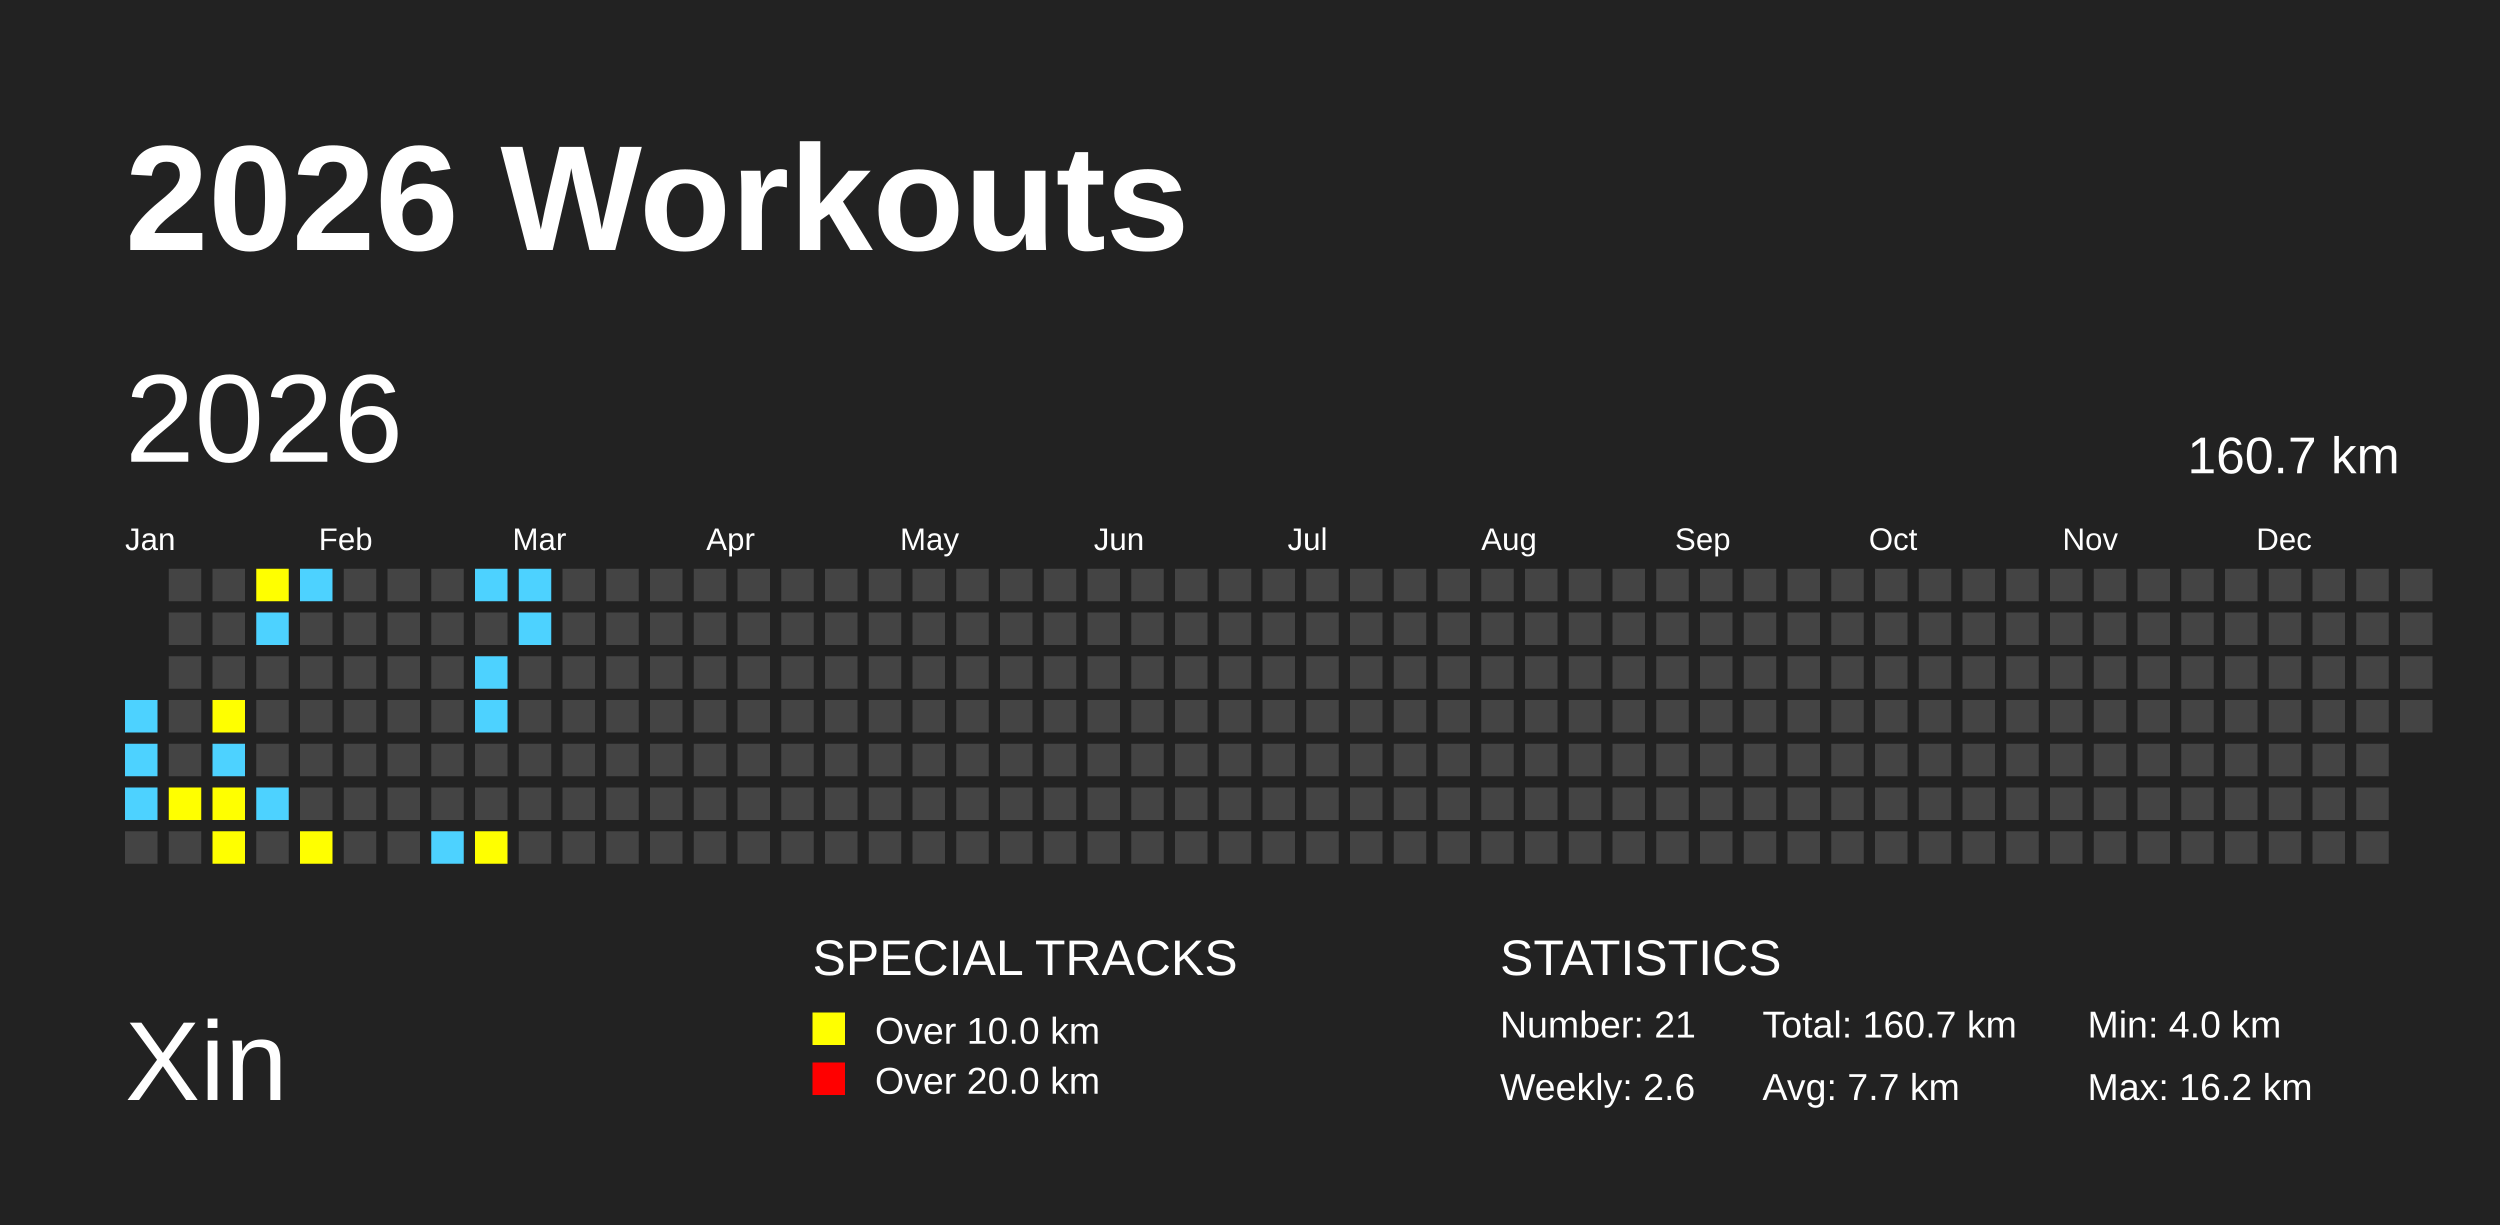
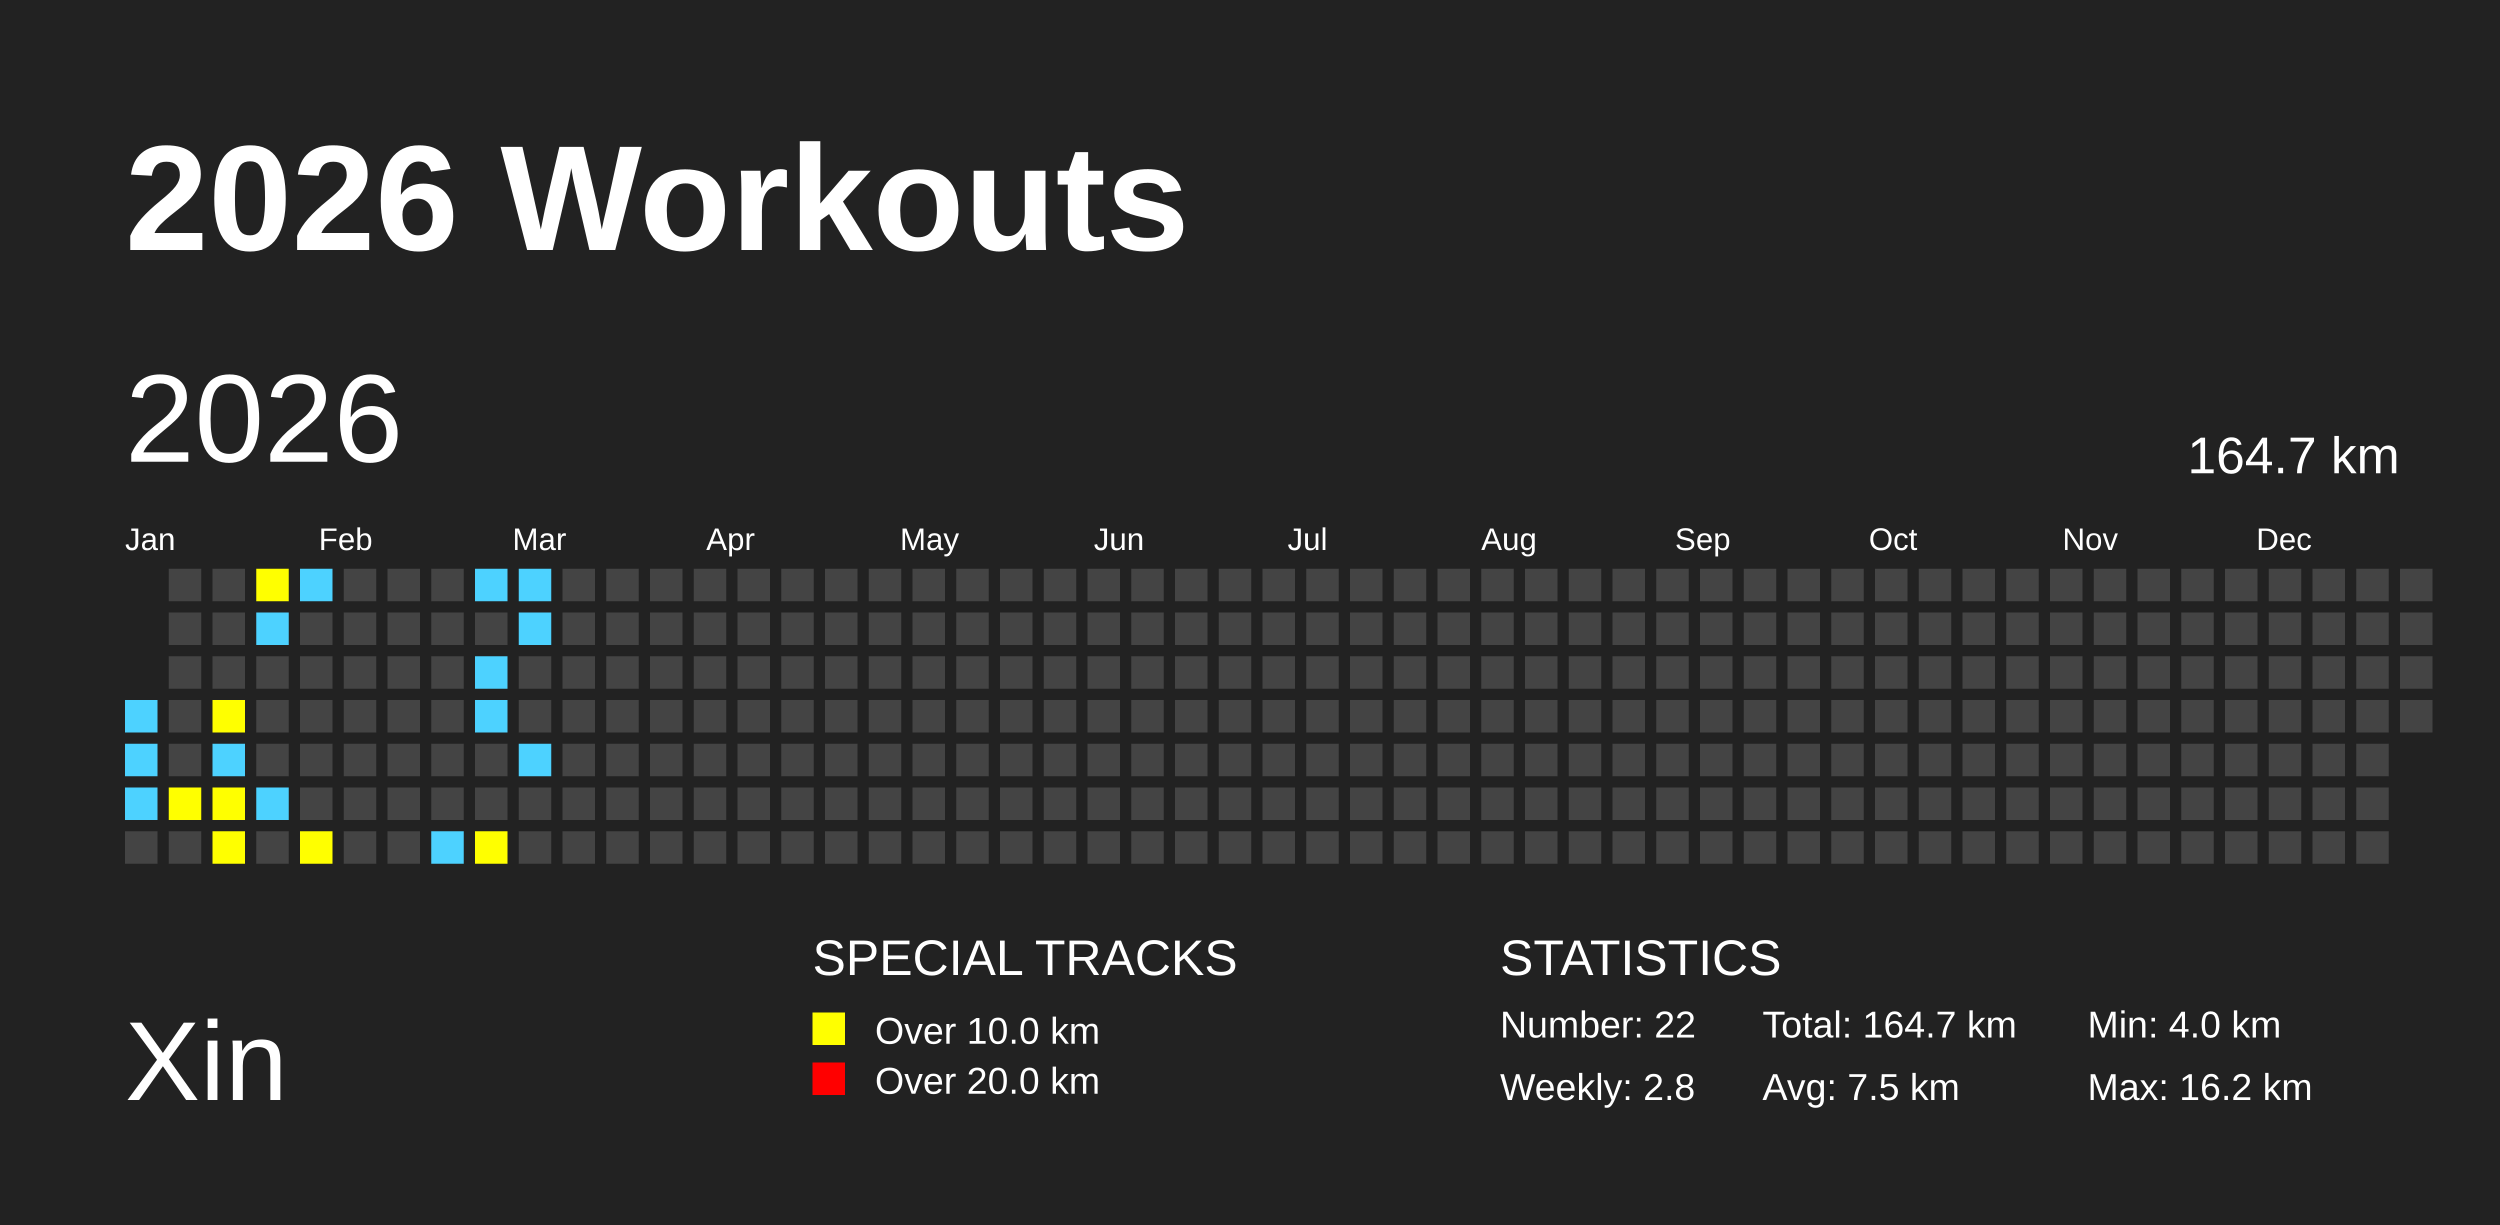
<svg xmlns="http://www.w3.org/2000/svg" baseProfile="full" height="98mm" version="1.1" viewBox="0,0,200,98" width="200mm">
  <defs />
  <rect fill="#222222" height="98" width="200" x="0" y="0" />
  <text fill="#FFFFFF" style="font-size:12px; font-family:Arial; font-weight:bold;" x="10" y="20">2026 Workouts</text>
  <text fill="#FFFFFF" style="font-size:9px; font-family:Arial" x="10" y="88">Xin</text>
  <text fill="#FFFFFF" style="font-size:4px; font-family:Arial" x="65" y="78">SPECIAL TRACKS</text>
  <rect fill="yellow" height="2.6" width="2.6" x="65" y="81" />
  <text fill="#FFFFFF" style="font-size:3px; font-family:Arial" x="70" y="83.5">Over 10.0 km</text>
  <rect fill="red" height="2.6" width="2.6" x="65" y="85" />
  <text fill="#FFFFFF" style="font-size:3px; font-family:Arial" x="70" y="87.5">Over 20.0 km</text>
  <text fill="#FFFFFF" style="font-size:4px; font-family:Arial" x="120" y="78">STATISTICS</text>
-   <text fill="#FFFFFF" style="font-size:3px; font-family:Arial" x="120" y="83">Number: 21</text>
-   <text fill="#FFFFFF" style="font-size:3px; font-family:Arial" x="120" y="88">Weekly: 2.6</text>
-   <text fill="#FFFFFF" style="font-size:3px; font-family:Arial" x="141" y="83">Total: 160.7 km</text>
-   <text fill="#FFFFFF" style="font-size:3px; font-family:Arial" x="141" y="88">Avg: 7.7 km</text>
+   <text fill="#FFFFFF" style="font-size:3px; font-family:Arial" x="120" y="83">Number: 22</text>
+   <text fill="#FFFFFF" style="font-size:3px; font-family:Arial" x="120" y="88">Weekly: 2.8</text>
+   <text fill="#FFFFFF" style="font-size:3px; font-family:Arial" x="141" y="83">Total: 164.7 km</text>
+   <text fill="#FFFFFF" style="font-size:3px; font-family:Arial" x="141" y="88">Avg: 7.5 km</text>
  <text fill="#FFFFFF" style="font-size:3px; font-family:Arial" x="167" y="83">Min: 4.0 km</text>
  <text fill="#FFFFFF" style="font-size:3px; font-family:Arial" x="167" y="88">Max: 16.2 km</text>
  <text dominant-baseline="hanging" fill="#FFFFFF" style="font-size:10.0px; font-family:Arial;" x="10" y="30">2026</text>
-   <text dominant-baseline="hanging" fill="#FFFFFF" style="font-size:4.125px; font-family:Arial;" x="175" y="35">160.7 km</text>
+   <text dominant-baseline="hanging" fill="#FFFFFF" style="font-size:4.125px; font-family:Arial;" x="175" y="35">164.7 km</text>
  <text fill="#FFFFFF" style="font-size:2.5px; font-family:Arial" x="10.0" y="44">Jan</text>
  <text fill="#FFFFFF" style="font-size:2.5px; font-family:Arial" x="25.5" y="44">Feb</text>
  <text fill="#FFFFFF" style="font-size:2.5px; font-family:Arial" x="41.0" y="44">Mar</text>
  <text fill="#FFFFFF" style="font-size:2.5px; font-family:Arial" x="56.5" y="44">Apr</text>
  <text fill="#FFFFFF" style="font-size:2.5px; font-family:Arial" x="72.0" y="44">May</text>
  <text fill="#FFFFFF" style="font-size:2.5px; font-family:Arial" x="87.5" y="44">Jun</text>
  <text fill="#FFFFFF" style="font-size:2.5px; font-family:Arial" x="103.0" y="44">Jul</text>
  <text fill="#FFFFFF" style="font-size:2.5px; font-family:Arial" x="118.5" y="44">Aug</text>
  <text fill="#FFFFFF" style="font-size:2.5px; font-family:Arial" x="134.0" y="44">Sep</text>
  <text fill="#FFFFFF" style="font-size:2.5px; font-family:Arial" x="149.5" y="44">Oct</text>
  <text fill="#FFFFFF" style="font-size:2.5px; font-family:Arial" x="165.0" y="44">Nov</text>
  <text fill="#FFFFFF" style="font-size:2.5px; font-family:Arial" x="180.5" y="44">Dec</text>
  <rect fill="#4DD2FF" height="2.6" width="2.6" x="10.0" y="56.0" />
  <rect fill="#4DD2FF" height="2.6" width="2.6" x="10.0" y="59.5" />
  <rect fill="#4DD2FF" height="2.6" width="2.6" x="10.0" y="63.0" />
  <rect fill="#444444" height="2.6" width="2.6" x="10.0" y="66.5" />
  <rect fill="#444444" height="2.6" width="2.6" x="13.5" y="45.5" />
  <rect fill="#444444" height="2.6" width="2.6" x="13.5" y="49.0" />
  <rect fill="#444444" height="2.6" width="2.6" x="13.5" y="52.5" />
  <rect fill="#444444" height="2.6" width="2.6" x="13.5" y="56.0" />
  <rect fill="#444444" height="2.6" width="2.6" x="13.5" y="59.5" />
  <rect fill="yellow" height="2.6" width="2.6" x="13.5" y="63.0" />
  <rect fill="#444444" height="2.6" width="2.6" x="13.5" y="66.5" />
  <rect fill="#444444" height="2.6" width="2.6" x="17.0" y="45.5" />
  <rect fill="#444444" height="2.6" width="2.6" x="17.0" y="49.0" />
  <rect fill="#444444" height="2.6" width="2.6" x="17.0" y="52.5" />
  <rect fill="yellow" height="2.6" width="2.6" x="17.0" y="56.0" />
  <rect fill="#4DD2FF" height="2.6" width="2.6" x="17.0" y="59.5" />
  <rect fill="yellow" height="2.6" width="2.6" x="17.0" y="63.0" />
  <rect fill="yellow" height="2.6" width="2.6" x="17.0" y="66.5" />
  <rect fill="yellow" height="2.6" width="2.6" x="20.5" y="45.5" />
  <rect fill="#4DD2FF" height="2.6" width="2.6" x="20.5" y="49.0" />
  <rect fill="#444444" height="2.6" width="2.6" x="20.5" y="52.5" />
  <rect fill="#444444" height="2.6" width="2.6" x="20.5" y="56.0" />
  <rect fill="#444444" height="2.6" width="2.6" x="20.5" y="59.5" />
  <rect fill="#4DD2FF" height="2.6" width="2.6" x="20.5" y="63.0" />
  <rect fill="#444444" height="2.6" width="2.6" x="20.5" y="66.5" />
  <rect fill="#4DD2FF" height="2.6" width="2.6" x="24.0" y="45.5" />
  <rect fill="#444444" height="2.6" width="2.6" x="24.0" y="49.0" />
  <rect fill="#444444" height="2.6" width="2.6" x="24.0" y="52.5" />
  <rect fill="#444444" height="2.6" width="2.6" x="24.0" y="56.0" />
  <rect fill="#444444" height="2.6" width="2.6" x="24.0" y="59.5" />
  <rect fill="#444444" height="2.6" width="2.6" x="24.0" y="63.0" />
  <rect fill="yellow" height="2.6" width="2.6" x="24.0" y="66.5" />
  <rect fill="#444444" height="2.6" width="2.6" x="27.5" y="45.5" />
  <rect fill="#444444" height="2.6" width="2.6" x="27.5" y="49.0" />
  <rect fill="#444444" height="2.6" width="2.6" x="27.5" y="52.5" />
  <rect fill="#444444" height="2.6" width="2.6" x="27.5" y="56.0" />
  <rect fill="#444444" height="2.6" width="2.6" x="27.5" y="59.5" />
  <rect fill="#444444" height="2.6" width="2.6" x="27.5" y="63.0" />
  <rect fill="#444444" height="2.6" width="2.6" x="27.5" y="66.5" />
  <rect fill="#444444" height="2.6" width="2.6" x="31.0" y="45.5" />
  <rect fill="#444444" height="2.6" width="2.6" x="31.0" y="49.0" />
  <rect fill="#444444" height="2.6" width="2.6" x="31.0" y="52.5" />
  <rect fill="#444444" height="2.6" width="2.6" x="31.0" y="56.0" />
  <rect fill="#444444" height="2.6" width="2.6" x="31.0" y="59.5" />
  <rect fill="#444444" height="2.6" width="2.6" x="31.0" y="63.0" />
  <rect fill="#444444" height="2.6" width="2.6" x="31.0" y="66.5" />
  <rect fill="#444444" height="2.6" width="2.6" x="34.5" y="45.5" />
  <rect fill="#444444" height="2.6" width="2.6" x="34.5" y="49.0" />
  <rect fill="#444444" height="2.6" width="2.6" x="34.5" y="52.5" />
  <rect fill="#444444" height="2.6" width="2.6" x="34.5" y="56.0" />
  <rect fill="#444444" height="2.6" width="2.6" x="34.5" y="59.5" />
  <rect fill="#444444" height="2.6" width="2.6" x="34.5" y="63.0" />
  <rect fill="#4DD2FF" height="2.6" width="2.6" x="34.5" y="66.5" />
  <rect fill="#4DD2FF" height="2.6" width="2.6" x="38.0" y="45.5" />
  <rect fill="#444444" height="2.6" width="2.6" x="38.0" y="49.0" />
  <rect fill="#4DD2FF" height="2.6" width="2.6" x="38.0" y="52.5" />
  <rect fill="#4DD2FF" height="2.6" width="2.6" x="38.0" y="56.0" />
  <rect fill="#444444" height="2.6" width="2.6" x="38.0" y="59.5" />
  <rect fill="#444444" height="2.6" width="2.6" x="38.0" y="63.0" />
  <rect fill="yellow" height="2.6" width="2.6" x="38.0" y="66.5" />
  <rect fill="#4DD2FF" height="2.6" width="2.6" x="41.5" y="45.5" />
  <rect fill="#4DD2FF" height="2.6" width="2.6" x="41.5" y="49.0" />
  <rect fill="#444444" height="2.6" width="2.6" x="41.5" y="52.5" />
  <rect fill="#444444" height="2.6" width="2.6" x="41.5" y="56.0" />
-   <rect fill="#444444" height="2.6" width="2.6" x="41.5" y="59.5" />
+   <rect fill="#4DD2FF" height="2.6" width="2.6" x="41.5" y="59.5" />
  <rect fill="#444444" height="2.6" width="2.6" x="41.5" y="63.0" />
  <rect fill="#444444" height="2.6" width="2.6" x="41.5" y="66.5" />
  <rect fill="#444444" height="2.6" width="2.6" x="45.0" y="45.5" />
  <rect fill="#444444" height="2.6" width="2.6" x="45.0" y="49.0" />
  <rect fill="#444444" height="2.6" width="2.6" x="45.0" y="52.5" />
  <rect fill="#444444" height="2.6" width="2.6" x="45.0" y="56.0" />
  <rect fill="#444444" height="2.6" width="2.6" x="45.0" y="59.5" />
  <rect fill="#444444" height="2.6" width="2.6" x="45.0" y="63.0" />
  <rect fill="#444444" height="2.6" width="2.6" x="45.0" y="66.5" />
  <rect fill="#444444" height="2.6" width="2.6" x="48.5" y="45.5" />
  <rect fill="#444444" height="2.6" width="2.6" x="48.5" y="49.0" />
  <rect fill="#444444" height="2.6" width="2.6" x="48.5" y="52.5" />
  <rect fill="#444444" height="2.6" width="2.6" x="48.5" y="56.0" />
  <rect fill="#444444" height="2.6" width="2.6" x="48.5" y="59.5" />
  <rect fill="#444444" height="2.6" width="2.6" x="48.5" y="63.0" />
  <rect fill="#444444" height="2.6" width="2.6" x="48.5" y="66.5" />
  <rect fill="#444444" height="2.6" width="2.6" x="52.0" y="45.5" />
  <rect fill="#444444" height="2.6" width="2.6" x="52.0" y="49.0" />
  <rect fill="#444444" height="2.6" width="2.6" x="52.0" y="52.5" />
  <rect fill="#444444" height="2.6" width="2.6" x="52.0" y="56.0" />
  <rect fill="#444444" height="2.6" width="2.6" x="52.0" y="59.5" />
  <rect fill="#444444" height="2.6" width="2.6" x="52.0" y="63.0" />
  <rect fill="#444444" height="2.6" width="2.6" x="52.0" y="66.5" />
  <rect fill="#444444" height="2.6" width="2.6" x="55.5" y="45.5" />
  <rect fill="#444444" height="2.6" width="2.6" x="55.5" y="49.0" />
  <rect fill="#444444" height="2.6" width="2.6" x="55.5" y="52.5" />
  <rect fill="#444444" height="2.6" width="2.6" x="55.5" y="56.0" />
  <rect fill="#444444" height="2.6" width="2.6" x="55.5" y="59.5" />
  <rect fill="#444444" height="2.6" width="2.6" x="55.5" y="63.0" />
  <rect fill="#444444" height="2.6" width="2.6" x="55.5" y="66.5" />
  <rect fill="#444444" height="2.6" width="2.6" x="59.0" y="45.5" />
  <rect fill="#444444" height="2.6" width="2.6" x="59.0" y="49.0" />
  <rect fill="#444444" height="2.6" width="2.6" x="59.0" y="52.5" />
  <rect fill="#444444" height="2.6" width="2.6" x="59.0" y="56.0" />
  <rect fill="#444444" height="2.6" width="2.6" x="59.0" y="59.5" />
  <rect fill="#444444" height="2.6" width="2.6" x="59.0" y="63.0" />
  <rect fill="#444444" height="2.6" width="2.6" x="59.0" y="66.5" />
  <rect fill="#444444" height="2.6" width="2.6" x="62.5" y="45.5" />
  <rect fill="#444444" height="2.6" width="2.6" x="62.5" y="49.0" />
  <rect fill="#444444" height="2.6" width="2.6" x="62.5" y="52.5" />
  <rect fill="#444444" height="2.6" width="2.6" x="62.5" y="56.0" />
  <rect fill="#444444" height="2.6" width="2.6" x="62.5" y="59.5" />
  <rect fill="#444444" height="2.6" width="2.6" x="62.5" y="63.0" />
  <rect fill="#444444" height="2.6" width="2.6" x="62.5" y="66.5" />
  <rect fill="#444444" height="2.6" width="2.6" x="66.0" y="45.5" />
  <rect fill="#444444" height="2.6" width="2.6" x="66.0" y="49.0" />
  <rect fill="#444444" height="2.6" width="2.6" x="66.0" y="52.5" />
  <rect fill="#444444" height="2.6" width="2.6" x="66.0" y="56.0" />
  <rect fill="#444444" height="2.6" width="2.6" x="66.0" y="59.5" />
  <rect fill="#444444" height="2.6" width="2.6" x="66.0" y="63.0" />
  <rect fill="#444444" height="2.6" width="2.6" x="66.0" y="66.5" />
  <rect fill="#444444" height="2.6" width="2.6" x="69.5" y="45.5" />
  <rect fill="#444444" height="2.6" width="2.6" x="69.5" y="49.0" />
  <rect fill="#444444" height="2.6" width="2.6" x="69.5" y="52.5" />
  <rect fill="#444444" height="2.6" width="2.6" x="69.5" y="56.0" />
  <rect fill="#444444" height="2.6" width="2.6" x="69.5" y="59.5" />
  <rect fill="#444444" height="2.6" width="2.6" x="69.5" y="63.0" />
  <rect fill="#444444" height="2.6" width="2.6" x="69.5" y="66.5" />
  <rect fill="#444444" height="2.6" width="2.6" x="73.0" y="45.5" />
  <rect fill="#444444" height="2.6" width="2.6" x="73.0" y="49.0" />
  <rect fill="#444444" height="2.6" width="2.6" x="73.0" y="52.5" />
  <rect fill="#444444" height="2.6" width="2.6" x="73.0" y="56.0" />
  <rect fill="#444444" height="2.6" width="2.6" x="73.0" y="59.5" />
  <rect fill="#444444" height="2.6" width="2.6" x="73.0" y="63.0" />
  <rect fill="#444444" height="2.6" width="2.6" x="73.0" y="66.5" />
  <rect fill="#444444" height="2.6" width="2.6" x="76.5" y="45.5" />
  <rect fill="#444444" height="2.6" width="2.6" x="76.5" y="49.0" />
  <rect fill="#444444" height="2.6" width="2.6" x="76.5" y="52.5" />
  <rect fill="#444444" height="2.6" width="2.6" x="76.5" y="56.0" />
  <rect fill="#444444" height="2.6" width="2.6" x="76.5" y="59.5" />
  <rect fill="#444444" height="2.6" width="2.6" x="76.5" y="63.0" />
  <rect fill="#444444" height="2.6" width="2.6" x="76.5" y="66.5" />
  <rect fill="#444444" height="2.6" width="2.6" x="80.0" y="45.5" />
  <rect fill="#444444" height="2.6" width="2.6" x="80.0" y="49.0" />
  <rect fill="#444444" height="2.6" width="2.6" x="80.0" y="52.5" />
  <rect fill="#444444" height="2.6" width="2.6" x="80.0" y="56.0" />
  <rect fill="#444444" height="2.6" width="2.6" x="80.0" y="59.5" />
  <rect fill="#444444" height="2.6" width="2.6" x="80.0" y="63.0" />
  <rect fill="#444444" height="2.6" width="2.6" x="80.0" y="66.5" />
  <rect fill="#444444" height="2.6" width="2.6" x="83.5" y="45.5" />
  <rect fill="#444444" height="2.6" width="2.6" x="83.5" y="49.0" />
  <rect fill="#444444" height="2.6" width="2.6" x="83.5" y="52.5" />
  <rect fill="#444444" height="2.6" width="2.6" x="83.5" y="56.0" />
  <rect fill="#444444" height="2.6" width="2.6" x="83.5" y="59.5" />
  <rect fill="#444444" height="2.6" width="2.6" x="83.5" y="63.0" />
  <rect fill="#444444" height="2.6" width="2.6" x="83.5" y="66.5" />
  <rect fill="#444444" height="2.6" width="2.6" x="87.0" y="45.5" />
  <rect fill="#444444" height="2.6" width="2.6" x="87.0" y="49.0" />
  <rect fill="#444444" height="2.6" width="2.6" x="87.0" y="52.5" />
  <rect fill="#444444" height="2.6" width="2.6" x="87.0" y="56.0" />
  <rect fill="#444444" height="2.6" width="2.6" x="87.0" y="59.5" />
  <rect fill="#444444" height="2.6" width="2.6" x="87.0" y="63.0" />
  <rect fill="#444444" height="2.6" width="2.6" x="87.0" y="66.5" />
  <rect fill="#444444" height="2.6" width="2.6" x="90.5" y="45.5" />
  <rect fill="#444444" height="2.6" width="2.6" x="90.5" y="49.0" />
  <rect fill="#444444" height="2.6" width="2.6" x="90.5" y="52.5" />
  <rect fill="#444444" height="2.6" width="2.6" x="90.5" y="56.0" />
  <rect fill="#444444" height="2.6" width="2.6" x="90.5" y="59.5" />
  <rect fill="#444444" height="2.6" width="2.6" x="90.5" y="63.0" />
  <rect fill="#444444" height="2.6" width="2.6" x="90.5" y="66.5" />
  <rect fill="#444444" height="2.6" width="2.6" x="94.0" y="45.5" />
  <rect fill="#444444" height="2.6" width="2.6" x="94.0" y="49.0" />
  <rect fill="#444444" height="2.6" width="2.6" x="94.0" y="52.5" />
  <rect fill="#444444" height="2.6" width="2.6" x="94.0" y="56.0" />
  <rect fill="#444444" height="2.6" width="2.6" x="94.0" y="59.5" />
  <rect fill="#444444" height="2.6" width="2.6" x="94.0" y="63.0" />
  <rect fill="#444444" height="2.6" width="2.6" x="94.0" y="66.5" />
  <rect fill="#444444" height="2.6" width="2.6" x="97.5" y="45.5" />
  <rect fill="#444444" height="2.6" width="2.6" x="97.5" y="49.0" />
  <rect fill="#444444" height="2.6" width="2.6" x="97.5" y="52.5" />
  <rect fill="#444444" height="2.6" width="2.6" x="97.5" y="56.0" />
  <rect fill="#444444" height="2.6" width="2.6" x="97.5" y="59.5" />
  <rect fill="#444444" height="2.6" width="2.6" x="97.5" y="63.0" />
  <rect fill="#444444" height="2.6" width="2.6" x="97.5" y="66.5" />
  <rect fill="#444444" height="2.6" width="2.6" x="101.0" y="45.5" />
  <rect fill="#444444" height="2.6" width="2.6" x="101.0" y="49.0" />
  <rect fill="#444444" height="2.6" width="2.6" x="101.0" y="52.5" />
  <rect fill="#444444" height="2.6" width="2.6" x="101.0" y="56.0" />
  <rect fill="#444444" height="2.6" width="2.6" x="101.0" y="59.5" />
  <rect fill="#444444" height="2.6" width="2.6" x="101.0" y="63.0" />
  <rect fill="#444444" height="2.6" width="2.6" x="101.0" y="66.5" />
  <rect fill="#444444" height="2.6" width="2.6" x="104.5" y="45.5" />
  <rect fill="#444444" height="2.6" width="2.6" x="104.5" y="49.0" />
  <rect fill="#444444" height="2.6" width="2.6" x="104.5" y="52.5" />
  <rect fill="#444444" height="2.6" width="2.6" x="104.5" y="56.0" />
  <rect fill="#444444" height="2.6" width="2.6" x="104.5" y="59.5" />
  <rect fill="#444444" height="2.6" width="2.6" x="104.5" y="63.0" />
  <rect fill="#444444" height="2.6" width="2.6" x="104.5" y="66.5" />
  <rect fill="#444444" height="2.6" width="2.6" x="108.0" y="45.5" />
  <rect fill="#444444" height="2.6" width="2.6" x="108.0" y="49.0" />
  <rect fill="#444444" height="2.6" width="2.6" x="108.0" y="52.5" />
  <rect fill="#444444" height="2.6" width="2.6" x="108.0" y="56.0" />
  <rect fill="#444444" height="2.6" width="2.6" x="108.0" y="59.5" />
  <rect fill="#444444" height="2.6" width="2.6" x="108.0" y="63.0" />
  <rect fill="#444444" height="2.6" width="2.6" x="108.0" y="66.5" />
  <rect fill="#444444" height="2.6" width="2.6" x="111.5" y="45.5" />
  <rect fill="#444444" height="2.6" width="2.6" x="111.5" y="49.0" />
  <rect fill="#444444" height="2.6" width="2.6" x="111.5" y="52.5" />
  <rect fill="#444444" height="2.6" width="2.6" x="111.5" y="56.0" />
  <rect fill="#444444" height="2.6" width="2.6" x="111.5" y="59.5" />
  <rect fill="#444444" height="2.6" width="2.6" x="111.5" y="63.0" />
  <rect fill="#444444" height="2.6" width="2.6" x="111.5" y="66.5" />
  <rect fill="#444444" height="2.6" width="2.6" x="115.0" y="45.5" />
  <rect fill="#444444" height="2.6" width="2.6" x="115.0" y="49.0" />
  <rect fill="#444444" height="2.6" width="2.6" x="115.0" y="52.5" />
  <rect fill="#444444" height="2.6" width="2.6" x="115.0" y="56.0" />
  <rect fill="#444444" height="2.6" width="2.6" x="115.0" y="59.5" />
  <rect fill="#444444" height="2.6" width="2.6" x="115.0" y="63.0" />
  <rect fill="#444444" height="2.6" width="2.6" x="115.0" y="66.5" />
  <rect fill="#444444" height="2.6" width="2.6" x="118.5" y="45.5" />
  <rect fill="#444444" height="2.6" width="2.6" x="118.5" y="49.0" />
  <rect fill="#444444" height="2.6" width="2.6" x="118.5" y="52.5" />
  <rect fill="#444444" height="2.6" width="2.6" x="118.5" y="56.0" />
  <rect fill="#444444" height="2.6" width="2.6" x="118.5" y="59.5" />
  <rect fill="#444444" height="2.6" width="2.6" x="118.5" y="63.0" />
  <rect fill="#444444" height="2.6" width="2.6" x="118.5" y="66.5" />
  <rect fill="#444444" height="2.6" width="2.6" x="122.0" y="45.5" />
  <rect fill="#444444" height="2.6" width="2.6" x="122.0" y="49.0" />
  <rect fill="#444444" height="2.6" width="2.6" x="122.0" y="52.5" />
  <rect fill="#444444" height="2.6" width="2.6" x="122.0" y="56.0" />
  <rect fill="#444444" height="2.6" width="2.6" x="122.0" y="59.5" />
  <rect fill="#444444" height="2.6" width="2.6" x="122.0" y="63.0" />
  <rect fill="#444444" height="2.6" width="2.6" x="122.0" y="66.5" />
  <rect fill="#444444" height="2.6" width="2.6" x="125.5" y="45.5" />
  <rect fill="#444444" height="2.6" width="2.6" x="125.5" y="49.0" />
  <rect fill="#444444" height="2.6" width="2.6" x="125.5" y="52.5" />
  <rect fill="#444444" height="2.6" width="2.6" x="125.5" y="56.0" />
  <rect fill="#444444" height="2.6" width="2.6" x="125.5" y="59.5" />
  <rect fill="#444444" height="2.6" width="2.6" x="125.5" y="63.0" />
  <rect fill="#444444" height="2.6" width="2.6" x="125.5" y="66.5" />
  <rect fill="#444444" height="2.6" width="2.6" x="129.0" y="45.5" />
  <rect fill="#444444" height="2.6" width="2.6" x="129.0" y="49.0" />
  <rect fill="#444444" height="2.6" width="2.6" x="129.0" y="52.5" />
  <rect fill="#444444" height="2.6" width="2.6" x="129.0" y="56.0" />
  <rect fill="#444444" height="2.6" width="2.6" x="129.0" y="59.5" />
  <rect fill="#444444" height="2.6" width="2.6" x="129.0" y="63.0" />
  <rect fill="#444444" height="2.6" width="2.6" x="129.0" y="66.5" />
  <rect fill="#444444" height="2.6" width="2.6" x="132.5" y="45.5" />
  <rect fill="#444444" height="2.6" width="2.6" x="132.5" y="49.0" />
  <rect fill="#444444" height="2.6" width="2.6" x="132.5" y="52.5" />
  <rect fill="#444444" height="2.6" width="2.6" x="132.5" y="56.0" />
  <rect fill="#444444" height="2.6" width="2.6" x="132.5" y="59.5" />
  <rect fill="#444444" height="2.6" width="2.6" x="132.5" y="63.0" />
  <rect fill="#444444" height="2.6" width="2.6" x="132.5" y="66.5" />
  <rect fill="#444444" height="2.6" width="2.6" x="136.0" y="45.5" />
  <rect fill="#444444" height="2.6" width="2.6" x="136.0" y="49.0" />
  <rect fill="#444444" height="2.6" width="2.6" x="136.0" y="52.5" />
  <rect fill="#444444" height="2.6" width="2.6" x="136.0" y="56.0" />
  <rect fill="#444444" height="2.6" width="2.6" x="136.0" y="59.5" />
  <rect fill="#444444" height="2.6" width="2.6" x="136.0" y="63.0" />
  <rect fill="#444444" height="2.6" width="2.6" x="136.0" y="66.5" />
  <rect fill="#444444" height="2.6" width="2.6" x="139.5" y="45.5" />
  <rect fill="#444444" height="2.6" width="2.6" x="139.5" y="49.0" />
  <rect fill="#444444" height="2.6" width="2.6" x="139.5" y="52.5" />
  <rect fill="#444444" height="2.6" width="2.6" x="139.5" y="56.0" />
  <rect fill="#444444" height="2.6" width="2.6" x="139.5" y="59.5" />
  <rect fill="#444444" height="2.6" width="2.6" x="139.5" y="63.0" />
  <rect fill="#444444" height="2.6" width="2.6" x="139.5" y="66.5" />
  <rect fill="#444444" height="2.6" width="2.6" x="143.0" y="45.5" />
  <rect fill="#444444" height="2.6" width="2.6" x="143.0" y="49.0" />
  <rect fill="#444444" height="2.6" width="2.6" x="143.0" y="52.5" />
  <rect fill="#444444" height="2.6" width="2.6" x="143.0" y="56.0" />
  <rect fill="#444444" height="2.6" width="2.6" x="143.0" y="59.5" />
  <rect fill="#444444" height="2.6" width="2.6" x="143.0" y="63.0" />
  <rect fill="#444444" height="2.6" width="2.6" x="143.0" y="66.5" />
  <rect fill="#444444" height="2.6" width="2.6" x="146.5" y="45.5" />
  <rect fill="#444444" height="2.6" width="2.6" x="146.5" y="49.0" />
  <rect fill="#444444" height="2.6" width="2.6" x="146.5" y="52.5" />
  <rect fill="#444444" height="2.6" width="2.6" x="146.5" y="56.0" />
  <rect fill="#444444" height="2.6" width="2.6" x="146.5" y="59.5" />
  <rect fill="#444444" height="2.6" width="2.6" x="146.5" y="63.0" />
  <rect fill="#444444" height="2.6" width="2.6" x="146.5" y="66.5" />
  <rect fill="#444444" height="2.6" width="2.6" x="150.0" y="45.5" />
  <rect fill="#444444" height="2.6" width="2.6" x="150.0" y="49.0" />
  <rect fill="#444444" height="2.6" width="2.6" x="150.0" y="52.5" />
  <rect fill="#444444" height="2.6" width="2.6" x="150.0" y="56.0" />
  <rect fill="#444444" height="2.6" width="2.6" x="150.0" y="59.5" />
  <rect fill="#444444" height="2.6" width="2.6" x="150.0" y="63.0" />
  <rect fill="#444444" height="2.6" width="2.6" x="150.0" y="66.5" />
  <rect fill="#444444" height="2.6" width="2.6" x="153.5" y="45.5" />
  <rect fill="#444444" height="2.6" width="2.6" x="153.5" y="49.0" />
  <rect fill="#444444" height="2.6" width="2.6" x="153.5" y="52.5" />
  <rect fill="#444444" height="2.6" width="2.6" x="153.5" y="56.0" />
  <rect fill="#444444" height="2.6" width="2.6" x="153.5" y="59.5" />
  <rect fill="#444444" height="2.6" width="2.6" x="153.5" y="63.0" />
  <rect fill="#444444" height="2.6" width="2.6" x="153.5" y="66.5" />
  <rect fill="#444444" height="2.6" width="2.6" x="157.0" y="45.5" />
  <rect fill="#444444" height="2.6" width="2.6" x="157.0" y="49.0" />
  <rect fill="#444444" height="2.6" width="2.6" x="157.0" y="52.5" />
  <rect fill="#444444" height="2.6" width="2.6" x="157.0" y="56.0" />
  <rect fill="#444444" height="2.6" width="2.6" x="157.0" y="59.5" />
  <rect fill="#444444" height="2.6" width="2.6" x="157.0" y="63.0" />
  <rect fill="#444444" height="2.6" width="2.6" x="157.0" y="66.5" />
  <rect fill="#444444" height="2.6" width="2.6" x="160.5" y="45.5" />
  <rect fill="#444444" height="2.6" width="2.6" x="160.5" y="49.0" />
  <rect fill="#444444" height="2.6" width="2.6" x="160.5" y="52.5" />
  <rect fill="#444444" height="2.6" width="2.6" x="160.5" y="56.0" />
  <rect fill="#444444" height="2.6" width="2.6" x="160.5" y="59.5" />
  <rect fill="#444444" height="2.6" width="2.6" x="160.5" y="63.0" />
  <rect fill="#444444" height="2.6" width="2.6" x="160.5" y="66.5" />
  <rect fill="#444444" height="2.6" width="2.6" x="164.0" y="45.5" />
  <rect fill="#444444" height="2.6" width="2.6" x="164.0" y="49.0" />
  <rect fill="#444444" height="2.6" width="2.6" x="164.0" y="52.5" />
  <rect fill="#444444" height="2.6" width="2.6" x="164.0" y="56.0" />
  <rect fill="#444444" height="2.6" width="2.6" x="164.0" y="59.5" />
  <rect fill="#444444" height="2.6" width="2.6" x="164.0" y="63.0" />
  <rect fill="#444444" height="2.6" width="2.6" x="164.0" y="66.5" />
  <rect fill="#444444" height="2.6" width="2.6" x="167.5" y="45.5" />
  <rect fill="#444444" height="2.6" width="2.6" x="167.5" y="49.0" />
  <rect fill="#444444" height="2.6" width="2.6" x="167.5" y="52.5" />
  <rect fill="#444444" height="2.6" width="2.6" x="167.5" y="56.0" />
  <rect fill="#444444" height="2.6" width="2.6" x="167.5" y="59.5" />
  <rect fill="#444444" height="2.6" width="2.6" x="167.5" y="63.0" />
  <rect fill="#444444" height="2.6" width="2.6" x="167.5" y="66.5" />
  <rect fill="#444444" height="2.6" width="2.6" x="171.0" y="45.5" />
  <rect fill="#444444" height="2.6" width="2.6" x="171.0" y="49.0" />
  <rect fill="#444444" height="2.6" width="2.6" x="171.0" y="52.5" />
  <rect fill="#444444" height="2.6" width="2.6" x="171.0" y="56.0" />
  <rect fill="#444444" height="2.6" width="2.6" x="171.0" y="59.5" />
  <rect fill="#444444" height="2.6" width="2.6" x="171.0" y="63.0" />
  <rect fill="#444444" height="2.6" width="2.6" x="171.0" y="66.5" />
  <rect fill="#444444" height="2.6" width="2.6" x="174.5" y="45.5" />
  <rect fill="#444444" height="2.6" width="2.6" x="174.5" y="49.0" />
  <rect fill="#444444" height="2.6" width="2.6" x="174.5" y="52.5" />
  <rect fill="#444444" height="2.6" width="2.6" x="174.5" y="56.0" />
  <rect fill="#444444" height="2.6" width="2.6" x="174.5" y="59.5" />
  <rect fill="#444444" height="2.6" width="2.6" x="174.5" y="63.0" />
  <rect fill="#444444" height="2.6" width="2.6" x="174.5" y="66.5" />
  <rect fill="#444444" height="2.6" width="2.6" x="178.0" y="45.5" />
  <rect fill="#444444" height="2.6" width="2.6" x="178.0" y="49.0" />
  <rect fill="#444444" height="2.6" width="2.6" x="178.0" y="52.5" />
  <rect fill="#444444" height="2.6" width="2.6" x="178.0" y="56.0" />
  <rect fill="#444444" height="2.6" width="2.6" x="178.0" y="59.5" />
  <rect fill="#444444" height="2.6" width="2.6" x="178.0" y="63.0" />
  <rect fill="#444444" height="2.6" width="2.6" x="178.0" y="66.5" />
  <rect fill="#444444" height="2.6" width="2.6" x="181.5" y="45.5" />
  <rect fill="#444444" height="2.6" width="2.6" x="181.5" y="49.0" />
  <rect fill="#444444" height="2.6" width="2.6" x="181.5" y="52.5" />
  <rect fill="#444444" height="2.6" width="2.6" x="181.5" y="56.0" />
  <rect fill="#444444" height="2.6" width="2.6" x="181.5" y="59.5" />
  <rect fill="#444444" height="2.6" width="2.6" x="181.5" y="63.0" />
  <rect fill="#444444" height="2.6" width="2.6" x="181.5" y="66.5" />
  <rect fill="#444444" height="2.6" width="2.6" x="185.0" y="45.5" />
  <rect fill="#444444" height="2.6" width="2.6" x="185.0" y="49.0" />
  <rect fill="#444444" height="2.6" width="2.6" x="185.0" y="52.5" />
  <rect fill="#444444" height="2.6" width="2.6" x="185.0" y="56.0" />
  <rect fill="#444444" height="2.6" width="2.6" x="185.0" y="59.5" />
  <rect fill="#444444" height="2.6" width="2.6" x="185.0" y="63.0" />
  <rect fill="#444444" height="2.6" width="2.6" x="185.0" y="66.5" />
  <rect fill="#444444" height="2.6" width="2.6" x="188.5" y="45.5" />
  <rect fill="#444444" height="2.6" width="2.6" x="188.5" y="49.0" />
  <rect fill="#444444" height="2.6" width="2.6" x="188.5" y="52.5" />
  <rect fill="#444444" height="2.6" width="2.6" x="188.5" y="56.0" />
  <rect fill="#444444" height="2.6" width="2.6" x="188.5" y="59.5" />
  <rect fill="#444444" height="2.6" width="2.6" x="188.5" y="63.0" />
  <rect fill="#444444" height="2.6" width="2.6" x="188.5" y="66.5" />
  <rect fill="#444444" height="2.6" width="2.6" x="192.0" y="45.5" />
  <rect fill="#444444" height="2.6" width="2.6" x="192.0" y="49.0" />
  <rect fill="#444444" height="2.6" width="2.6" x="192.0" y="52.5" />
  <rect fill="#444444" height="2.6" width="2.6" x="192.0" y="56.0" />
</svg>
